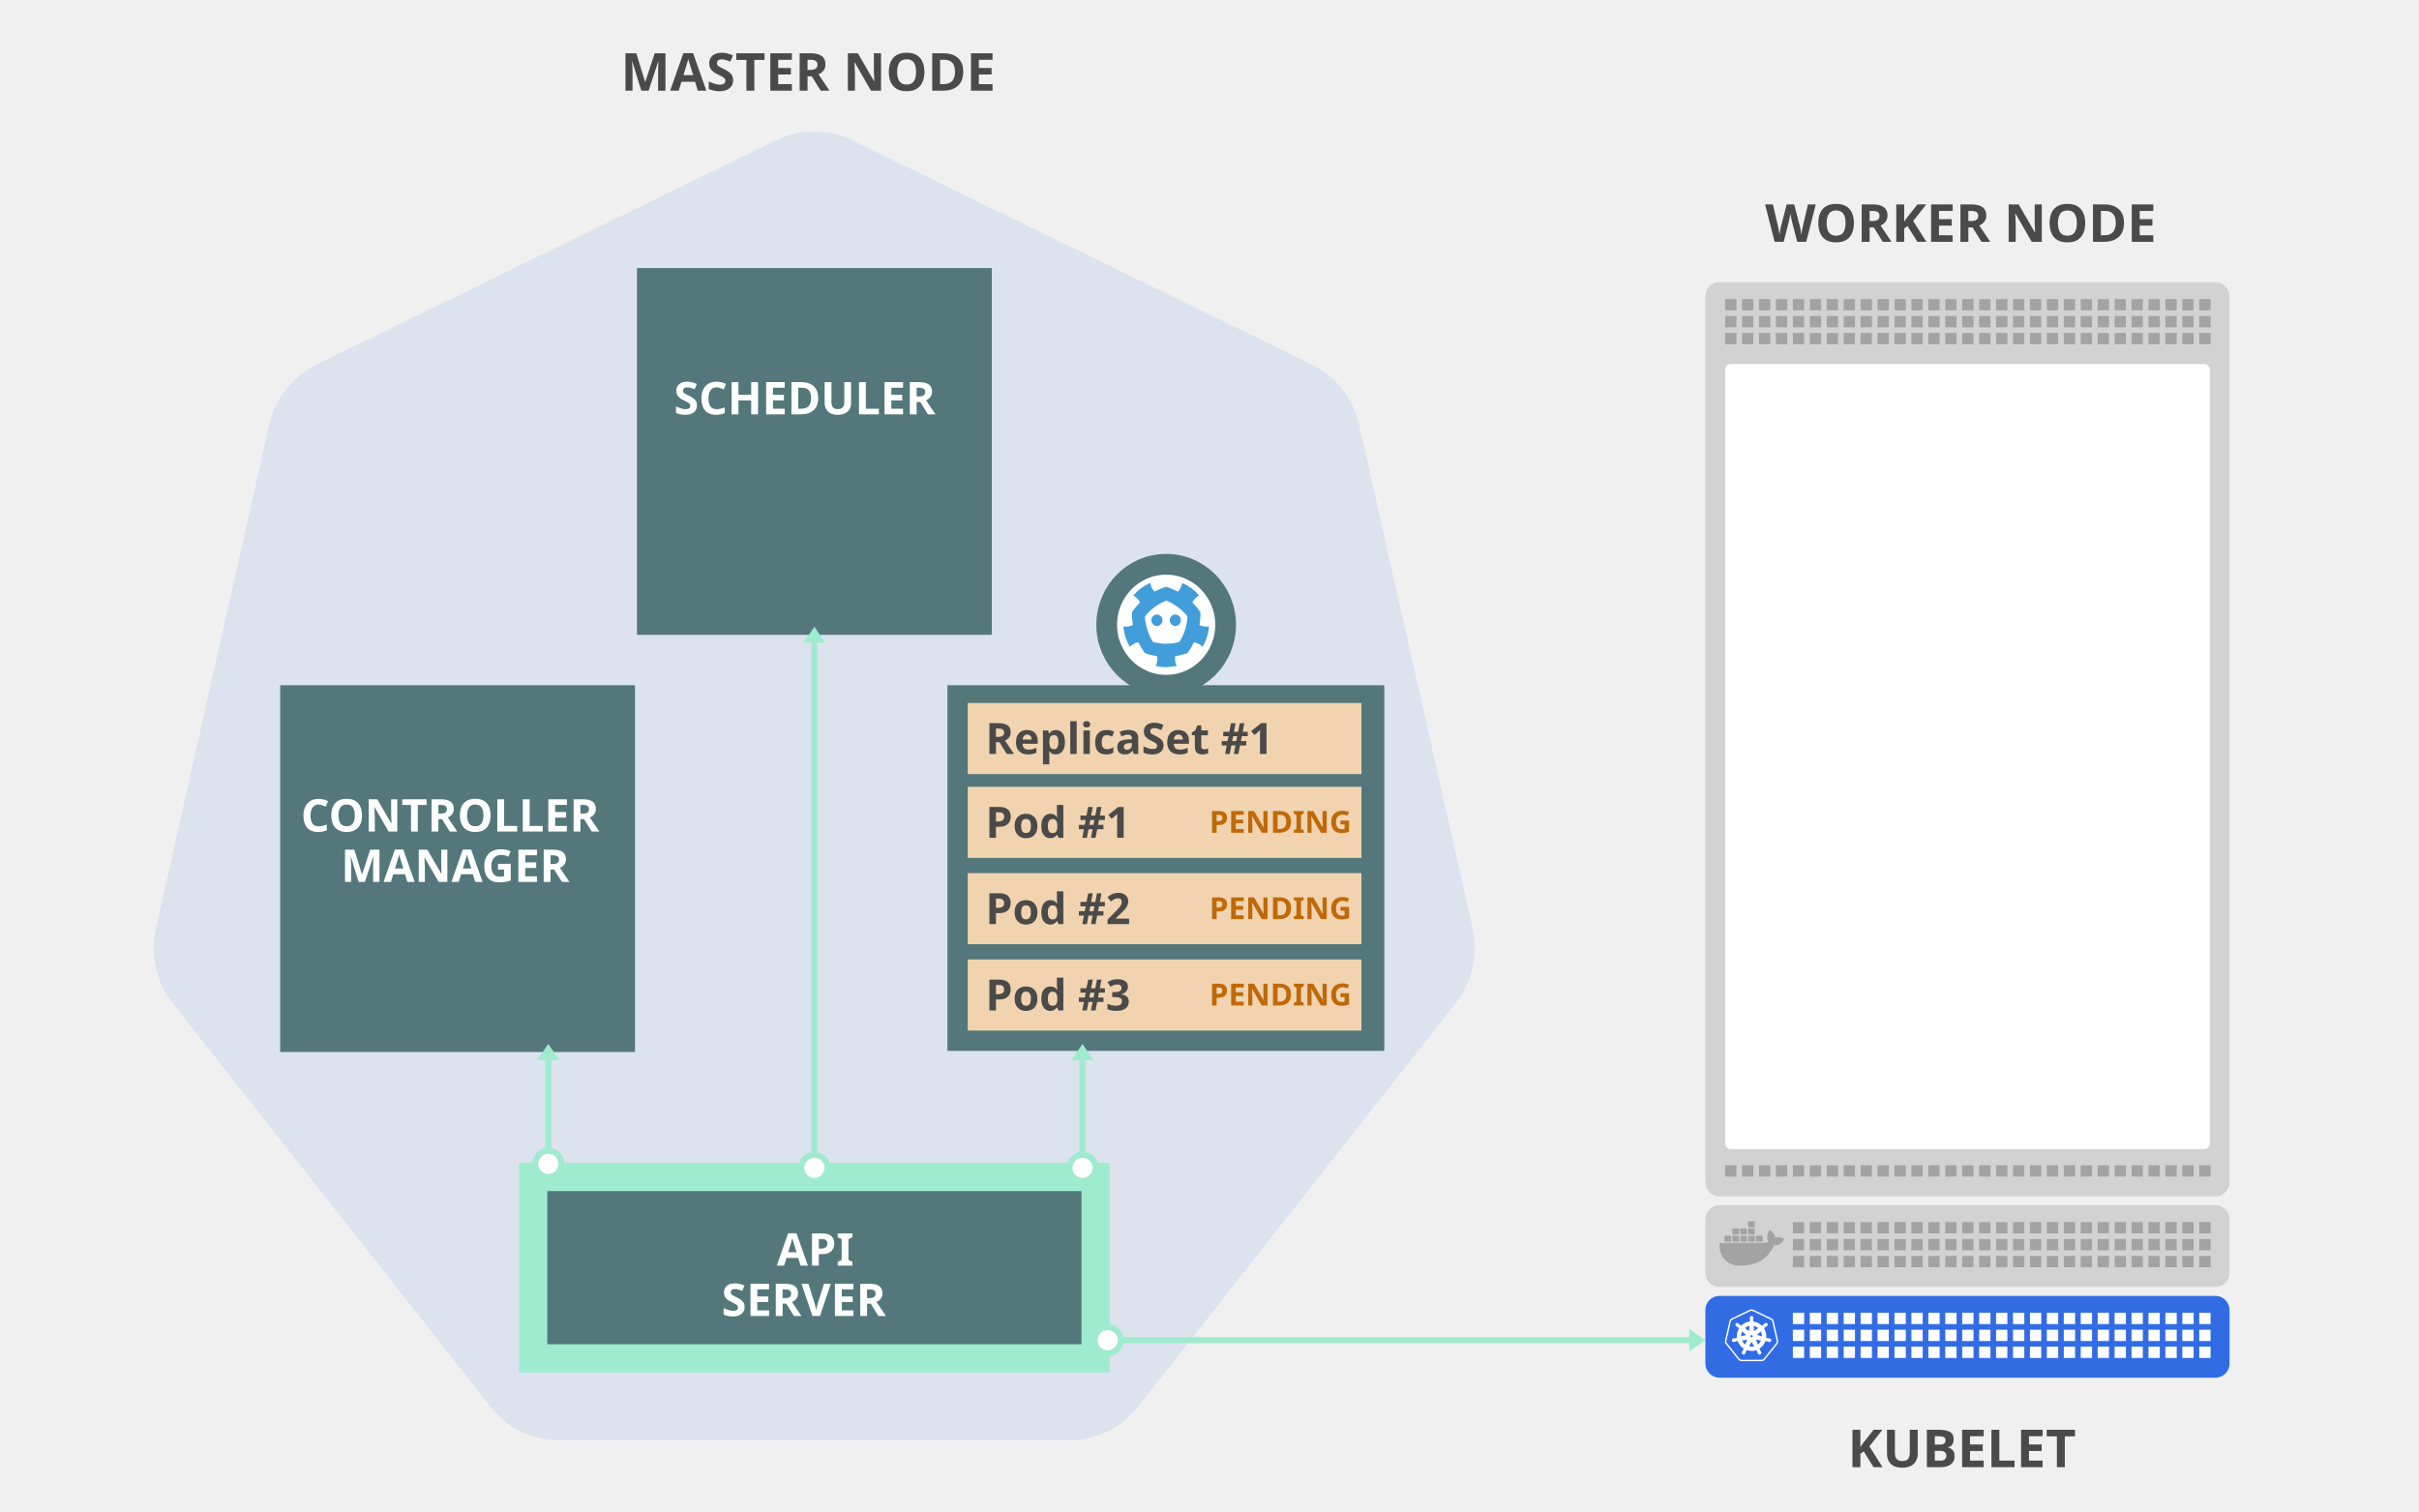
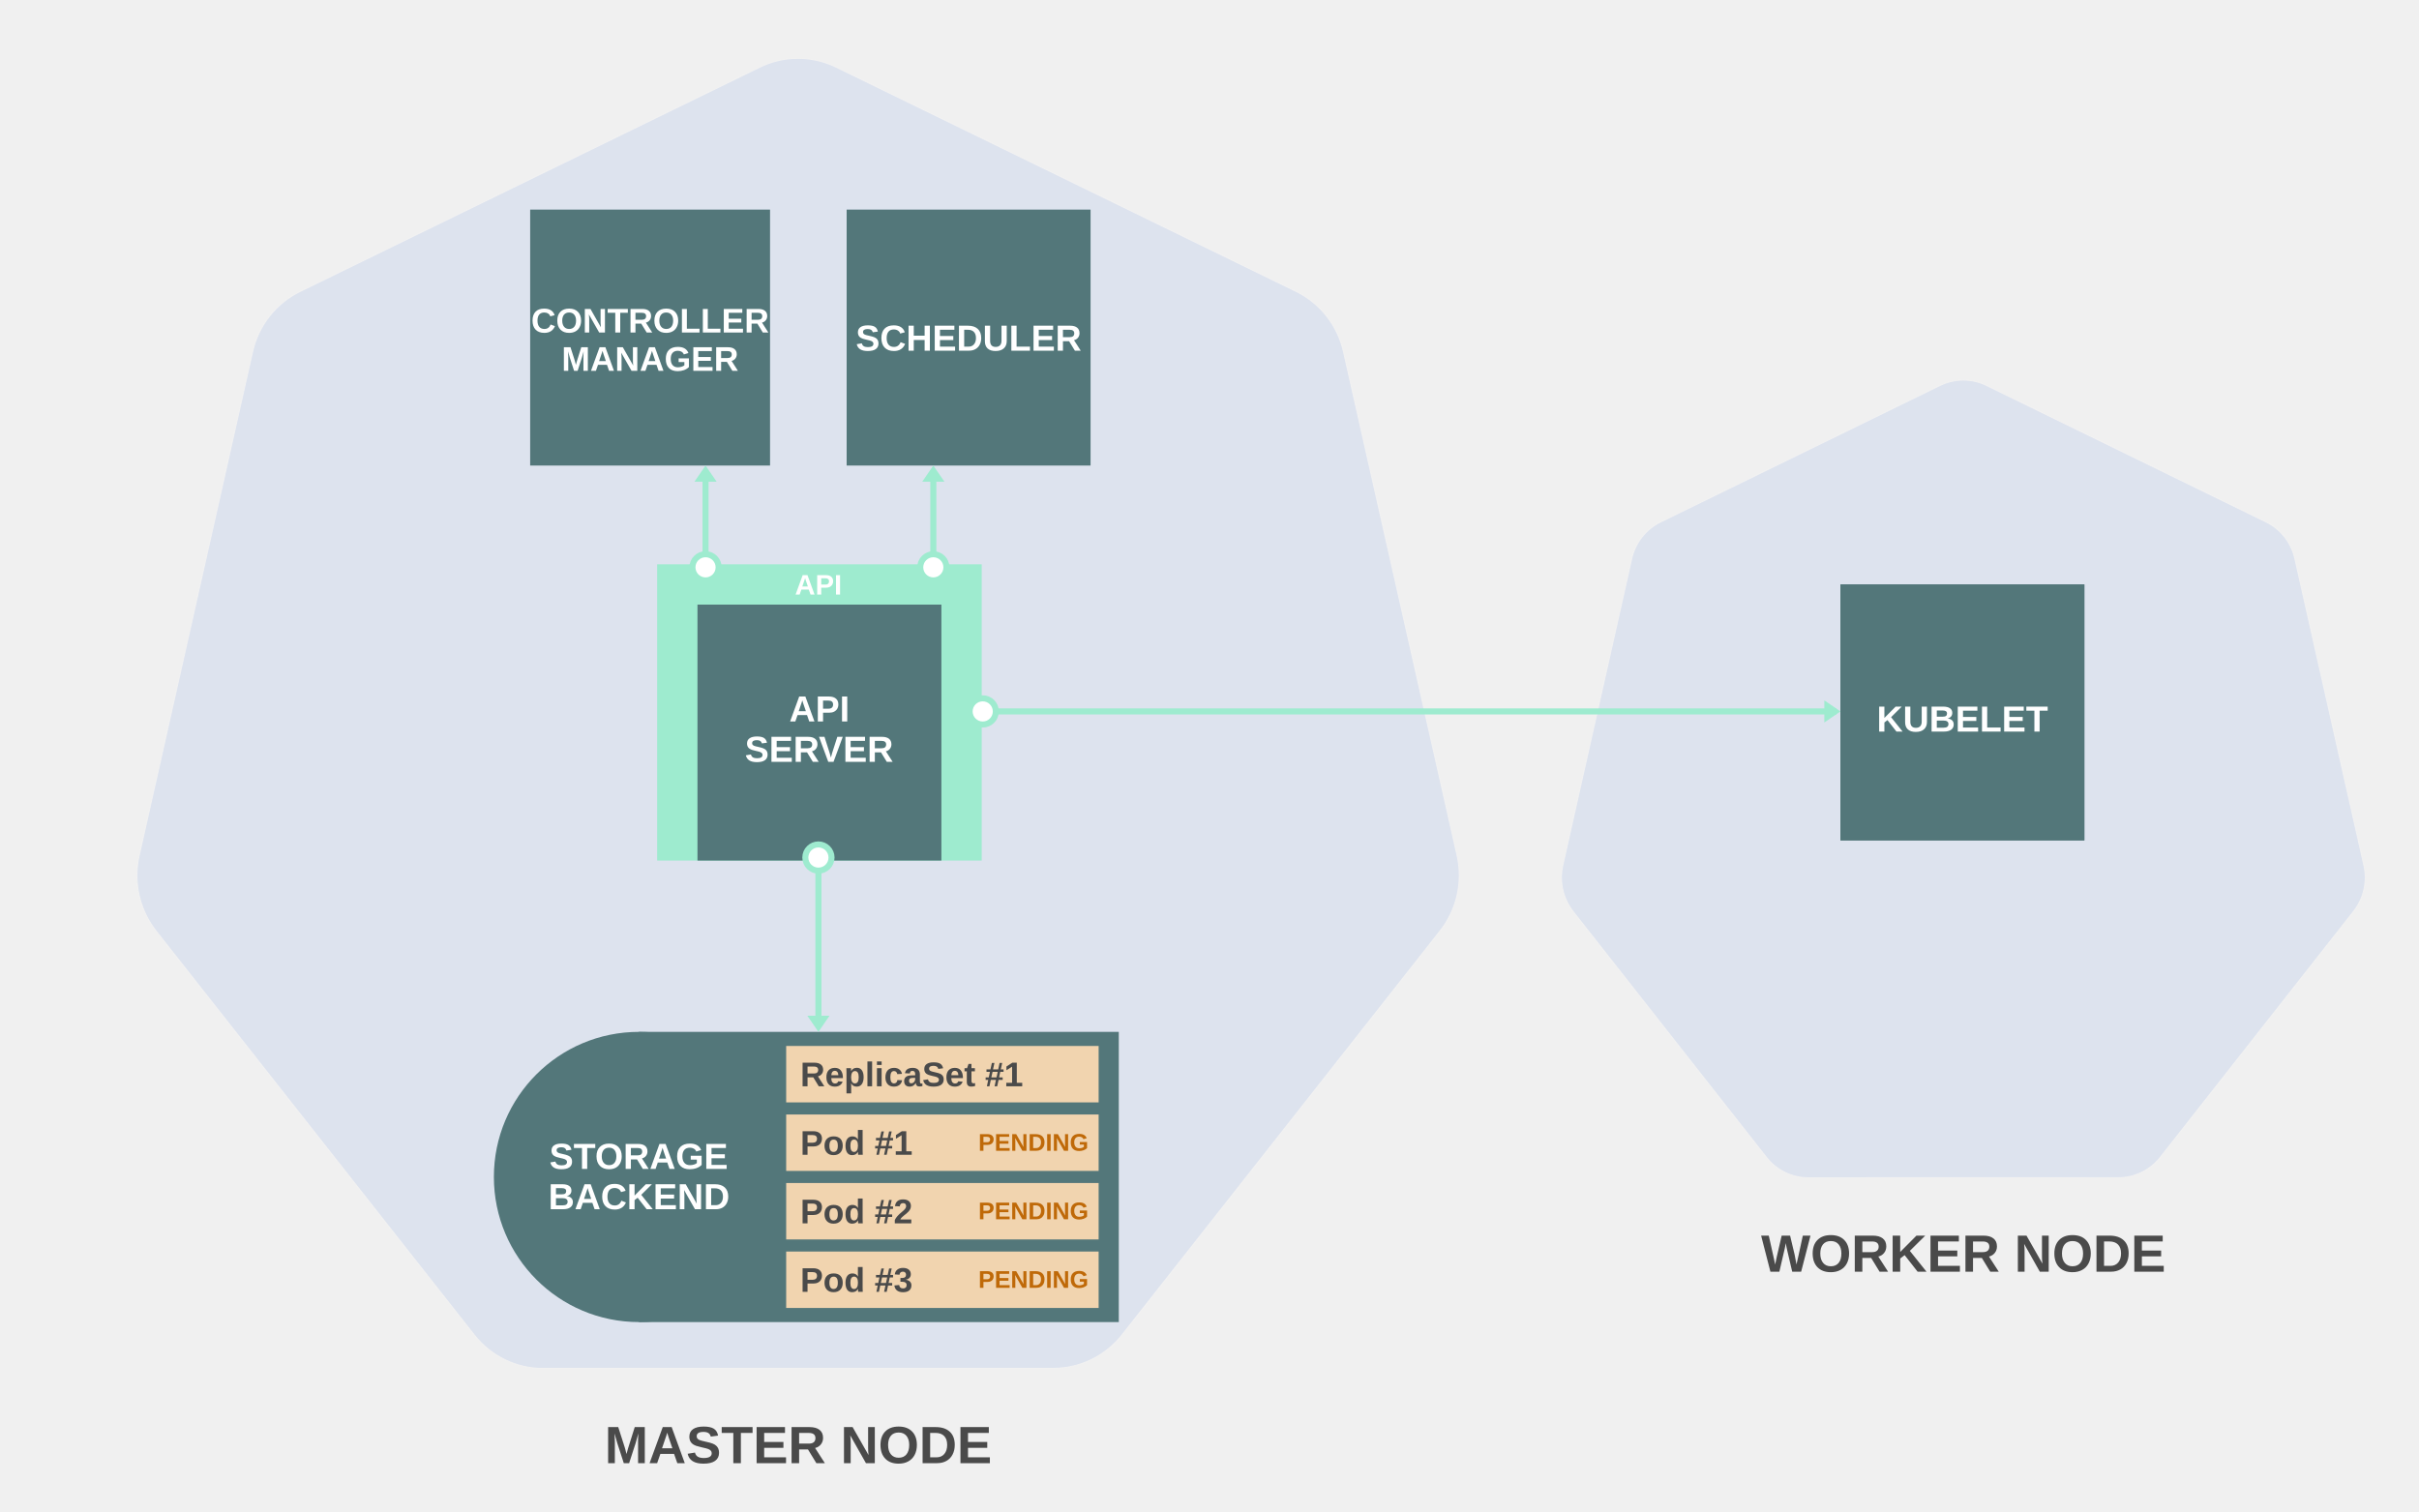
- <svg xmlns="http://www.w3.org/2000/svg" viewBox="0 0 1200 750">
-   <g fill="none" fill-rule="evenodd">
-     <path d="M401.654 65.01a43.165 43.165 0 0 0-16.713 4.32L156.887 180.618c-11.957 5.832-20.641 16.861-23.596 29.967L77.03 460.565c-2.625 11.637-.49 23.854 5.92 33.87a44.171 44.171 0 0 0 2.48 3.514l157.85 200.444c8.277 10.507 20.826 16.624 34.096 16.622l253.137-.06c13.265.01 25.814-6.096 34.096-16.592L722.4 497.89c8.281-10.512 11.384-24.273 8.429-37.384l-56.35-249.981c-2.954-13.105-11.639-24.135-23.596-29.967L422.8 69.33a43.134 43.134 0 0 0-21.146-4.32z" opacity=".1" fill="#326CE5" fill-rule="nonzero" stroke="#FFF" stroke-width=".5" />
-     <path fill="#53777A" d="M139 340h176v182H139z" />
-     <text font-family="sans-serif" font-size="22.4" font-weight="bold" fill="#FFF" transform="translate(139 340)">
-       <tspan x="10.229" y="72.606">CONTROLLER </tspan>
-       <tspan x="30.135" y="97.606">MANAGER</tspan>
+ <svg xmlns="http://www.w3.org/2000/svg" width="1200px" height="750px" viewBox="0 0 1200 750" version="1.1">
+   <g id="schedule-pods-3" stroke="none" stroke-width="1" fill="none" fill-rule="evenodd">
+     <g id="Kubernetes-background" opacity="0.1" transform="translate(67, 28)" fill="#326CE5" fill-rule="nonzero" stroke="#FFFFFF" stroke-width="0.5">
+       <path d="M326.654,1.011 C320.855,1.309 315.173,2.777 309.941,5.33 L81.887,116.618 C69.93,122.45 61.246,133.479 58.291,146.585 L2.029,396.566 C-0.596,408.202 1.54,420.419 7.95,430.434 C8.719,431.646 9.546,432.819 10.429,433.949 L168.279,634.393 C176.556,644.9 189.105,651.017 202.375,651.015 L455.512,650.955 C468.777,650.965 481.326,644.859 489.608,634.363 L647.4,433.89 C655.681,423.378 658.784,409.617 655.829,396.506 L599.479,146.525 C596.525,133.42 587.84,122.39 575.883,116.558 L347.8,5.33 C341.22,2.119 333.948,0.634 326.654,1.011 Z" id="path3055" />
+     </g>
+     <rect id="Rectangle" fill="#9EEBCF" x="326" y="280" width="161" height="147" />
+     <g id="Group-3" transform="translate(346, 300)">
+       <polygon id="Rectangle" fill="#53777A" points="0 0 121 0 121 127 0 127" />
+       <text id="API-SERVER" font-family="Arial-BoldMT, Arial" font-size="18" font-weight="bold" fill="#FFFFFF">
+         <tspan x="45.497" y="58">API</tspan>
+         <tspan x="23.489" y="78">SERVER</tspan>
+       </text>
+     </g>
+     <g id="Kubernetes-background" opacity="0.1" transform="translate(774, 188)" fill="#326CE5" fill-rule="nonzero" stroke="#FFFFFF" stroke-width="0.5">
+       <path d="M198.574,0.615 C195.049,0.797 191.594,1.691 188.414,3.245 L49.78,71.008 C42.511,74.559 37.231,81.275 35.436,89.255 L1.233,241.467 C-0.362,248.552 0.936,255.991 4.833,262.09 C5.3,262.828 5.803,263.542 6.34,264.23 L102.297,386.279 C107.329,392.677 114.957,396.402 123.024,396.4 L276.907,396.364 C284.971,396.37 292.599,392.652 297.634,386.261 L393.556,264.194 C398.59,257.793 400.476,249.414 398.68,241.431 L364.425,89.218 C362.629,81.239 357.35,74.523 350.081,70.972 L211.428,3.245 C207.428,1.29 203.008,0.386 198.574,0.615 Z" id="path3055" />
+     </g>
+     <rect id="Rectangle-4" fill="#53777A" x="317" y="512" width="238" height="144" />
+     <g id="Group-6" transform="translate(390, 519)">
+       <rect id="Rectangle-3" fill="#F1D4AF" x="0" y="-2.27373675e-13" width="155" height="28" />
+       <text id="ReplicaSet-#1" font-family="Arial-BoldMT, Arial" font-size="17" font-weight="bold" fill="#4A4A4A">
+         <tspan x="7" y="20">ReplicaSet #1</tspan>
+       </text>
+     </g>
+     <rect id="Rectangle-3" fill="#F1D4AF" x="390" y="553" width="155" height="28" />
+     <text id="Pod-#1" font-family="Arial-BoldMT, Arial" font-size="17" font-weight="bold" fill="#4A4A4A">
+       <tspan x="397" y="573">Pod #1</tspan>
    </text>
-     <path fill="#53777A" d="M316 133h176v182H316z" />
-     <text font-family="sans-serif" font-size="22.4" font-weight="bold" fill="#FFF" transform="translate(316 133)">
-       <tspan x="18.306" y="72.606">SCHEDULER</tspan>
+     <rect id="Rectangle-3" fill="#F1D4AF" x="390" y="587" width="155" height="28" />
+     <text id="Pod-#2" font-family="Arial-BoldMT, Arial" font-size="17" font-weight="bold" fill="#4A4A4A">
+       <tspan x="397" y="607">Pod #2</tspan>
    </text>
-     <path d="M264.5 584h279v90h-279v-90z" stroke="#9EEBCF" stroke-width="14" fill="#53777A" />
-     <text font-family="sans-serif" font-size="22.4" font-weight="bold" fill="#FFF" transform="translate(271 591)">
-       <tspan x="114.33" y="37">API</tspan>
-       <tspan x="86.942" y="62">SERVER</tspan>
+     <rect id="Rectangle-3" fill="#F1D4AF" x="390" y="621" width="155" height="28" />
+     <text id="Pod-#3" font-family="Arial-BoldMT, Arial" font-size="17" font-weight="bold" fill="#4A4A4A">
+       <tspan x="397" y="641">Pod #3</tspan>
    </text>
-     <path fill="#53777A" d="M470 340h216.72v181.44H470z" />
-     <path fill="#F1D4AF" d="M480.08 390.4h195.3v35.28h-195.3z" />
-     <text font-family="sans-serif" font-size="21.42" font-weight="bold" fill="#4A4A4A" transform="translate(470 340)">
-       <tspan x="18.9" y="75.7">Pod #1</tspan>
+     <g id="right-arrow" transform="translate(699, 353) scale(1, -1) translate(-699, -353) translate(487, 340)" fill-rule="nonzero">
+       <polygon id="Line" fill="#9EEBCF" points="0 11.5 415.295 11.5 424 11.5 424 14.5 0 14.5" />
+       <circle id="Base" stroke="#9EEBCF" stroke-width="3" fill="#FFFFFF" cx="0.5" cy="13" r="6.5" />
+       <polygon id="Tip" fill="#9EEBCF" points="426 13 418 18.5 418 7.5" />
+     </g>
+     <g id="Group-3" transform="translate(420, 104)" fill="#53777A">
+       <polygon id="Rectangle" points="0 2.27373675e-13 121 2.27373675e-13 121 127 0 127" />
+     </g>
+     <polygon id="Rectangle" fill="#53777A" points="913 290 1034 290 1034 417 913 417" />
+     <polygon id="Rectangle" fill="#53777A" points="913 290 1034 290 1034 417 913 417" />
+     <text id="KUBELET" font-family="Arial-BoldMT, Arial" font-size="18" font-weight="bold" fill="#FFFFFF">
+       <tspan x="931" y="363">KUBELET</tspan>
    </text>
-     <path fill="#F1D4AF" d="M480.08 433.24h195.3v35.28h-195.3z" />
-     <text font-family="sans-serif" font-size="21.42" font-weight="bold" fill="#4A4A4A" transform="translate(470 340)">
-       <tspan x="18.9" y="118.54">Pod #2</tspan>
+     <text id="MASTER-NODE" fill="#4A4A4A" font-family="Arial-BoldMT, Arial" font-size="26" font-weight="bold">
+       <tspan x="299.941" y="726">MASTER NODE</tspan>
    </text>
-     <path fill="#F1D4AF" d="M480.08 476.08h195.3v35.28h-195.3z" />
-     <text font-family="sans-serif" font-size="21.42" font-weight="bold" fill="#4A4A4A" transform="translate(470 340)">
-       <tspan x="18.9" y="161.38">Pod #3</tspan>
+     <text id="WORKER-NODE" fill="#4A4A4A" font-family="Arial-BoldMT, Arial" font-size="26" font-weight="bold">
+       <tspan x="873.612" y="631">WORKER NODE</tspan>
    </text>
-     <text font-family="sans-serif" font-size="15.12" font-weight="bold" fill="#BF6908" transform="translate(470 340)">
-       <tspan x="129.891" y="73.22">PENDING</tspan>
+     <polygon id="Rectangle" fill="#53777A" points="263 104 382 104 382 231 263 231" />
+     <text id="CONTROLLER-MANAGER" font-family="Arial-BoldMT, Arial" font-size="17" font-weight="bold" fill="#FFFFFF">
+       <tspan x="263.477" y="165">CONTROLLER </tspan>
+       <tspan x="278.585" y="184">MANAGER</tspan>
    </text>
-     <text font-family="sans-serif" font-size="15.12" font-weight="bold" fill="#BF6908" transform="translate(470 340)">
-       <tspan x="129.891" y="116.06">PENDING</tspan>
+     <g id="down-arrow" transform="translate(402, 427)" fill-rule="nonzero">
+       <polygon id="Line" fill="#9EEBCF" points="5.5 -1 5.5 81 2.5 81 2.5 -1" />
+       <circle id="Base" stroke="#9EEBCF" stroke-width="3" fill="#FFFFFF" cx="4" cy="-1.5" r="6.5" />
+       <polygon id="Tip" fill="#9EEBCF" points="4 85 -1.5 77 9.5 77" />
+     </g>
+     <g id="down-arrow" transform="translate(350, 257.5) scale(1, -1) translate(-350, -257.5) translate(346, 235)" fill-rule="nonzero">
+       <polygon id="Line" fill="#9EEBCF" points="5.5 -1 5.5 45 2.5 45 2.5 -1" />
+       <circle id="Base" stroke="#9EEBCF" stroke-width="3" fill="#FFFFFF" cx="4" cy="-1.5" r="6.5" />
+       <polygon id="Tip" fill="#9EEBCF" points="4 49 -1.5 41 9.5 41" />
+     </g>
+     <g id="down-arrow" transform="translate(463, 257.5) scale(1, -1) translate(-463, -257.5) translate(459, 235)" fill-rule="nonzero">
+       <polygon id="Line" fill="#9EEBCF" points="5.5 -1 5.5 45 2.5 45 2.5 -1" />
+       <circle id="Base" stroke="#9EEBCF" stroke-width="3" fill="#FFFFFF" cx="4" cy="-1.5" r="6.5" />
+       <polygon id="Tip" fill="#9EEBCF" points="4 49 -1.5 41 9.5 41" />
+     </g>
+     <text id="pending" font-family="Arial-BoldMT, Arial" font-size="12" font-weight="bold" fill="#BF6908">
+       <tspan x="485.326" y="571">PENDING</tspan>
    </text>
-     <text font-family="sans-serif" font-size="15.12" font-weight="bold" fill="#BF6908" transform="translate(470 340)">
-       <tspan x="129.891" y="158.9">PENDING</tspan>
+     <text id="pending" font-family="Arial-BoldMT, Arial" font-size="12" font-weight="bold" fill="#BF6908">
+       <tspan x="485.326" y="605">PENDING</tspan>
    </text>
-     <path fill="#F1D4AF" d="M480.08 348.82h195.3v35.28h-195.3z" />
-     <text font-family="sans-serif" font-size="21.42" font-weight="bold" fill="#4A4A4A" transform="translate(480.08 348.82)">
-       <tspan x="8.82" y="25.3">ReplicaSet #1</tspan>
+     <text id="pending" font-family="Arial-BoldMT, Arial" font-size="12" font-weight="bold" fill="#BF6908">
+       <tspan x="485.326" y="639">PENDING</tspan>
    </text>
-     <g transform="translate(549 280)">
-       <ellipse stroke="#53777A" stroke-width="10.29" fill="#FFF" cx="29.5" cy="30" rx="29.5" ry="30" />
-       <g fill="#419EDA" fill-rule="nonzero">
-         <path d="M27.692 27.767c0 1.56-1.24 2.822-2.77 2.822s-2.768-1.262-2.768-2.822c0-1.554 1.238-2.822 2.768-2.822 1.53 0 2.77 1.268 2.77 2.822zm3.578.001c0 1.56 1.241 2.822 2.77 2.822 1.53 0 2.769-1.262 2.769-2.823 0-1.554-1.24-2.822-2.768-2.822-1.53 0-2.77 1.268-2.77 2.822z" />
-         <path d="M50.154 30.916a7.85 7.85 0 0 1-4.127-.81 33.76 33.76 0 0 0 .472-6.337 32.762 32.762 0 0 0-4.023-4.86 8.092 8.092 0 0 1 2.836-3.096l.52-.327-.405-.466c-2.087-2.395-4.577-4.246-7.401-5.502l-.563-.25-.143.607a8.167 8.167 0 0 1-2.007 3.712 31.817 31.817 0 0 0-5.798-2.435 31.845 31.845 0 0 0-5.79 2.43 8.165 8.165 0 0 1-2-3.704l-.144-.607-.56.249c-2.789 1.238-5.348 3.14-7.4 5.499l-.407.466.52.328a8.076 8.076 0 0 1 2.828 3.08 32.902 32.902 0 0 0-4.016 4.84 33.88 33.88 0 0 0 .46 6.38 7.835 7.835 0 0 1-4.106.803l-.61-.047.057.62a21.75 21.75 0 0 0 2.846 8.879l.31.537.466-.403a7.904 7.904 0 0 1 3.771-1.8 33.056 33.056 0 0 0 3.228 5.357c1.962.7 4.006 1.222 6.117 1.532a8.246 8.246 0 0 1-.51 4.255l-.232.577.597.134c1.53.342 3.073.517 4.584.517l4.581-.517.598-.134-.232-.578a8.269 8.269 0 0 1-.509-4.257 32.11 32.11 0 0 0 6.094-1.529 33.098 33.098 0 0 0 3.232-5.363 7.939 7.939 0 0 1 3.79 1.802l.465.403.31-.536a21.669 21.669 0 0 0 2.843-8.877l.057-.62-.6.048zm-14.082 7.589c-2.168.6-4.37.904-6.557.904-2.195 0-4.393-.303-6.563-.904a26.128 26.128 0 0 1-2.808-6.03 26.04 26.04 0 0 1-1.184-6.615 25.208 25.208 0 0 1 4.755-4.613 25.172 25.172 0 0 1 5.8-3.214 25.274 25.274 0 0 1 5.788 3.207 25.356 25.356 0 0 1 4.775 4.643 26.095 26.095 0 0 1-4.006 12.622z" />
-       </g>
+     <text id="SCHEDULER" font-family="Arial-BoldMT, Arial" font-size="18" font-weight="bold" fill="#FFFFFF">
+       <tspan x="424.496" y="174">SCHEDULER</tspan>
+     </text>
+     <g id="Group" transform="translate(245, 512)">
+       <circle id="Oval" fill="#53777A" cx="72" cy="72" r="72" />
+       <text id="STORAGE-BACKEND" font-family="Arial-BoldMT, Arial" font-size="18" font-weight="bold" fill="#FFFFFF">
+         <tspan x="27.497" y="68">STORAGE</tspan>
+         <tspan x="27" y="88">BACKEND</tspan>
+       </text>
    </g>
-     <g transform="matrix(1 0 0 -1 549 678)" fill-rule="nonzero">
-       <path fill="#9EEBCF" d="M0 11.5h295v3H0z" />
-       <circle stroke="#9EEBCF" stroke-width="3" fill="#FFF" cx=".5" cy="13" r="6.5" />
-       <path fill="#9EEBCF" d="M297 13l-8 5.5v-11z" />
-     </g>
-     <g transform="translate(846 140)">
-       <path d="M260 7v439.6a7 7 0 0 1-7 7H7a7 7 0 0 1-7-7V7a7 7 0 0 1 7-7h246a7 7 0 0 1 7 7z" fill="#D2D2D2" />
-       <path fill="#A3A3A3" d="M9.8 8.4h5.6V14H9.8zm0 8.4h5.6v5.6H9.8zm0 8.4h5.6v5.6H9.8zm8.4-16.8h5.6V14h-5.6zm0 8.4h5.6v5.6h-5.6zm0 8.4h5.6v5.6h-5.6zm8.4-16.8h5.6V14h-5.6zm0 8.4h5.6v5.6h-5.6zm0 8.4h5.6v5.6h-5.6zM35 8.4h5.6V14H35zm0 8.4h5.6v5.6H35zm0 8.4h5.6v5.6H35zm8.4-16.8H49V14h-5.6zm0 8.4H49v5.6h-5.6zm0 8.4H49v5.6h-5.6zm8.4-16.8h5.6V14h-5.6zm0 8.4h5.6v5.6h-5.6zm0 8.4h5.6v5.6h-5.6zm8.4-16.8h5.6V14h-5.6zm0 8.4h5.6v5.6h-5.6zm0 8.4h5.6v5.6h-5.6zm8.4-16.8h5.6V14h-5.6zm0 8.4h5.6v5.6h-5.6zm0 8.4h5.6v5.6h-5.6zM77 8.4h5.6V14H77zm0 8.4h5.6v5.6H77zm0 8.4h5.6v5.6H77zm8.4-16.8H91V14h-5.6zm0 8.4H91v5.6h-5.6zm0 8.4H91v5.6h-5.6zm8.4-16.8h5.6V14h-5.6zm0 8.4h5.6v5.6h-5.6zm0 8.4h5.6v5.6h-5.6zm8.4-16.8h5.6V14h-5.6zm0 8.4h5.6v5.6h-5.6zm0 8.4h5.6v5.6h-5.6zm8.4-16.8h5.6V14h-5.6zm0 8.4h5.6v5.6h-5.6zm0 8.4h5.6v5.6h-5.6zM119 8.4h5.6V14H119zm0 8.4h5.6v5.6H119zm0 8.4h5.6v5.6H119zm8.4-16.8h5.6V14h-5.6zm0 8.4h5.6v5.6h-5.6zm0 8.4h5.6v5.6h-5.6zm8.4-16.8h5.6V14h-5.6zm0 8.4h5.6v5.6h-5.6zm0 8.4h5.6v5.6h-5.6zm8.4-16.8h5.6V14h-5.6zm0 8.4h5.6v5.6h-5.6zm0 8.4h5.6v5.6h-5.6zm8.4-16.8h5.6V14h-5.6zm0 8.4h5.6v5.6h-5.6zm0 8.4h5.6v5.6h-5.6zM161 8.4h5.6V14H161zm0 8.4h5.6v5.6H161zm0 8.4h5.6v5.6H161zm8.4-16.8h5.6V14h-5.6zm0 8.4h5.6v5.6h-5.6zm0 8.4h5.6v5.6h-5.6zm8.4-16.8h5.6V14h-5.6zm0 8.4h5.6v5.6h-5.6zm0 8.4h5.6v5.6h-5.6zm8.4-16.8h5.6V14h-5.6zm0 8.4h5.6v5.6h-5.6zm0 8.4h5.6v5.6h-5.6zm8.4-16.8h5.6V14h-5.6zm0 8.4h5.6v5.6h-5.6zm0 8.4h5.6v5.6h-5.6zM203 8.4h5.6V14H203zm0 8.4h5.6v5.6H203zm0 8.4h5.6v5.6H203zm8.4-16.8h5.6V14h-5.6zm0 8.4h5.6v5.6h-5.6zm0 8.4h5.6v5.6h-5.6zm8.4-16.8h5.6V14h-5.6zm0 8.4h5.6v5.6h-5.6zm0 8.4h5.6v5.6h-5.6zm8.4-16.8h5.6V14h-5.6zm0 8.4h5.6v5.6h-5.6zm0 8.4h5.6v5.6h-5.6zm8.4-16.8h5.6V14h-5.6zm0 8.4h5.6v5.6h-5.6zm0 8.4h5.6v5.6h-5.6zM245 8.4h5.6V14H245zm0 8.4h5.6v5.6H245zm0 8.4h5.6v5.6H245zM9.8 438.2h5.6v5.6H9.8zm8.4 0h5.6v5.6h-5.6zm8.4 0h5.6v5.6h-5.6zm8.4 0h5.6v5.6H35zm8.4 0H49v5.6h-5.6zm8.4 0h5.6v5.6h-5.6zm8.4 0h5.6v5.6h-5.6zm8.4 0h5.6v5.6h-5.6zm8.4 0h5.6v5.6H77zm8.4 0H91v5.6h-5.6zm8.4 0h5.6v5.6h-5.6zm8.4 0h5.6v5.6h-5.6zm8.4 0h5.6v5.6h-5.6zm8.4 0h5.6v5.6H119zm8.4 0h5.6v5.6h-5.6zm8.4 0h5.6v5.6h-5.6zm8.4 0h5.6v5.6h-5.6zm8.4 0h5.6v5.6h-5.6zm8.4 0h5.6v5.6H161zm8.4 0h5.6v5.6h-5.6zm8.4 0h5.6v5.6h-5.6zm8.4 0h5.6v5.6h-5.6zm8.4 0h5.6v5.6h-5.6zm8.4 0h5.6v5.6H203zm8.4 0h5.6v5.6h-5.6zm8.4 0h5.6v5.6h-5.6zm8.4 0h5.6v5.6h-5.6zm8.4 0h5.6v5.6h-5.6zm8.4 0h5.6v5.6H245z" />
-       <rect fill="#FFF" x="9.785" y="40.636" width="240.43" height="389.543" rx="2.8" />
-     </g>
-     <path d="M1106 605v26.6a7 7 0 0 1-7 7H853a7 7 0 0 1-7-7V605a7 7 0 0 1 7-7h246a7 7 0 0 1 7 7z" fill="#D2D2D2" />
-     <path fill="#A3A3A3" d="M889.4 606.4h5.6v5.6h-5.6zm0 8.4h5.6v5.6h-5.6zm0 8.4h5.6v5.6h-5.6zm8.4-16.8h5.6v5.6h-5.6zm0 8.4h5.6v5.6h-5.6zm0 8.4h5.6v5.6h-5.6zm8.4-16.8h5.6v5.6h-5.6zm0 8.4h5.6v5.6h-5.6zm0 8.4h5.6v5.6h-5.6zm8.4-16.8h5.6v5.6h-5.6zm0 8.4h5.6v5.6h-5.6zm0 8.4h5.6v5.6h-5.6zm8.4-16.8h5.6v5.6H923zm0 8.4h5.6v5.6H923zm0 8.4h5.6v5.6H923zm8.4-16.8h5.6v5.6h-5.6zm0 8.4h5.6v5.6h-5.6zm0 8.4h5.6v5.6h-5.6zm8.4-16.8h5.6v5.6h-5.6zm0 8.4h5.6v5.6h-5.6zm0 8.4h5.6v5.6h-5.6zm8.4-16.8h5.6v5.6h-5.6zm0 8.4h5.6v5.6h-5.6zm0 8.4h5.6v5.6h-5.6zm8.4-16.8h5.6v5.6h-5.6zm0 8.4h5.6v5.6h-5.6zm0 8.4h5.6v5.6h-5.6zm8.4-16.8h5.6v5.6H965zm0 8.4h5.6v5.6H965zm0 8.4h5.6v5.6H965zm8.4-16.8h5.6v5.6h-5.6zm0 8.4h5.6v5.6h-5.6zm0 8.4h5.6v5.6h-5.6zm8.4-16.8h5.6v5.6h-5.6zm0 8.4h5.6v5.6h-5.6zm0 8.4h5.6v5.6h-5.6zm8.4-16.8h5.6v5.6h-5.6zm0 8.4h5.6v5.6h-5.6zm0 8.4h5.6v5.6h-5.6zm8.4-16.8h5.6v5.6h-5.6zm0 8.4h5.6v5.6h-5.6zm0 8.4h5.6v5.6h-5.6zm8.4-16.8h5.6v5.6h-5.6zm0 8.4h5.6v5.6h-5.6zm0 8.4h5.6v5.6h-5.6zm8.4-16.8h5.6v5.6h-5.6zm0 8.4h5.6v5.6h-5.6zm0 8.4h5.6v5.6h-5.6zm8.4-16.8h5.6v5.6h-5.6zm0 8.4h5.6v5.6h-5.6zm0 8.4h5.6v5.6h-5.6zm8.4-16.8h5.6v5.6h-5.6zm0 8.4h5.6v5.6h-5.6zm0 8.4h5.6v5.6h-5.6zm8.4-16.8h5.6v5.6h-5.6zm0 8.4h5.6v5.6h-5.6zm0 8.4h5.6v5.6h-5.6zm8.4-16.8h5.6v5.6h-5.6zm0 8.4h5.6v5.6h-5.6zm0 8.4h5.6v5.6h-5.6zm8.4-16.8h5.6v5.6h-5.6zm0 8.4h5.6v5.6h-5.6zm0 8.4h5.6v5.6h-5.6zm8.4-16.8h5.6v5.6h-5.6zm0 8.4h5.6v5.6h-5.6zm0 8.4h5.6v5.6h-5.6zm8.4-16.8h5.6v5.6h-5.6zm0 8.4h5.6v5.6h-5.6zm0 8.4h5.6v5.6h-5.6zm8.4-16.8h5.6v5.6h-5.6zm0 8.4h5.6v5.6h-5.6zm0 8.4h5.6v5.6h-5.6zm8.4-16.8h5.6v5.6h-5.6zm0 8.4h5.6v5.6h-5.6zm0 8.4h5.6v5.6h-5.6z" />
-     <path d="M1106 650v26.6a7 7 0 0 1-7 7H853a7 7 0 0 1-7-7V650a7 7 0 0 1 7-7h246a7 7 0 0 1 7 7z" fill="#326CE5" />
-     <path fill="#FFF" d="M889.4 651.4h5.6v5.6h-5.6zm0 8.4h5.6v5.6h-5.6zm0 8.4h5.6v5.6h-5.6zm8.4-16.8h5.6v5.6h-5.6zm0 8.4h5.6v5.6h-5.6zm0 8.4h5.6v5.6h-5.6zm8.4-16.8h5.6v5.6h-5.6zm0 8.4h5.6v5.6h-5.6zm0 8.4h5.6v5.6h-5.6zm8.4-16.8h5.6v5.6h-5.6zm0 8.4h5.6v5.6h-5.6zm0 8.4h5.6v5.6h-5.6zm8.4-16.8h5.6v5.6H923zm0 8.4h5.6v5.6H923zm0 8.4h5.6v5.6H923zm8.4-16.8h5.6v5.6h-5.6zm0 8.4h5.6v5.6h-5.6zm0 8.4h5.6v5.6h-5.6zm8.4-16.8h5.6v5.6h-5.6zm0 8.4h5.6v5.6h-5.6zm0 8.4h5.6v5.6h-5.6zm8.4-16.8h5.6v5.6h-5.6zm0 8.4h5.6v5.6h-5.6zm0 8.4h5.6v5.6h-5.6zm8.4-16.8h5.6v5.6h-5.6zm0 8.4h5.6v5.6h-5.6zm0 8.4h5.6v5.6h-5.6zm8.4-16.8h5.6v5.6H965zm0 8.4h5.6v5.6H965zm0 8.4h5.6v5.6H965zm8.4-16.8h5.6v5.6h-5.6zm0 8.4h5.6v5.6h-5.6zm0 8.4h5.6v5.6h-5.6zm8.4-16.8h5.6v5.6h-5.6zm0 8.4h5.6v5.6h-5.6zm0 8.4h5.6v5.6h-5.6zm8.4-16.8h5.6v5.6h-5.6zm0 8.4h5.6v5.6h-5.6zm0 8.4h5.6v5.6h-5.6zm8.4-16.8h5.6v5.6h-5.6zm0 8.4h5.6v5.6h-5.6zm0 8.4h5.6v5.6h-5.6zm8.4-16.8h5.6v5.6h-5.6zm0 8.4h5.6v5.6h-5.6zm0 8.4h5.6v5.6h-5.6zm8.4-16.8h5.6v5.6h-5.6zm0 8.4h5.6v5.6h-5.6zm0 8.4h5.6v5.6h-5.6zm8.4-16.8h5.6v5.6h-5.6zm0 8.4h5.6v5.6h-5.6zm0 8.4h5.6v5.6h-5.6zm8.4-16.8h5.6v5.6h-5.6zm0 8.4h5.6v5.6h-5.6zm0 8.4h5.6v5.6h-5.6zm8.4-16.8h5.6v5.6h-5.6zm0 8.4h5.6v5.6h-5.6zm0 8.4h5.6v5.6h-5.6zm8.4-16.8h5.6v5.6h-5.6zm0 8.4h5.6v5.6h-5.6zm0 8.4h5.6v5.6h-5.6zm8.4-16.8h5.6v5.6h-5.6zm0 8.4h5.6v5.6h-5.6zm0 8.4h5.6v5.6h-5.6zm8.4-16.8h5.6v5.6h-5.6zm0 8.4h5.6v5.6h-5.6zm0 8.4h5.6v5.6h-5.6zm8.4-16.8h5.6v5.6h-5.6zm0 8.4h5.6v5.6h-5.6zm0 8.4h5.6v5.6h-5.6zm8.4-16.8h5.6v5.6h-5.6zm0 8.4h5.6v5.6h-5.6zm0 8.4h5.6v5.6h-5.6zm8.4-16.8h5.6v5.6h-5.6zm0 8.4h5.6v5.6h-5.6zm0 8.4h5.6v5.6h-5.6z" />
-     <path d="M871.099 616.108h3.304v-2.973H871.1v2.973zm-3.905 0h3.304v-2.973h-3.304v2.973zm-3.905 0h3.304v-2.973h-3.303v2.973zm-3.905 0h3.305v-2.973h-3.305v2.973zm-3.904 0h3.304v-2.973h-3.304v2.973zm3.904-3.568h3.305v-2.972h-3.305v2.972zm3.905 0h3.304v-2.972h-3.303v2.972zm3.905 0h3.304v-2.972h-3.304v2.972zm0-3.567h3.304V606h-3.304v2.973zm17.139 5.402c-.722-.478-2.38-.653-3.656-.415-.164-1.19-.834-2.221-2.052-3.153l-.7-.463-.468.694c-.598.893-.897 2.13-.8 3.317.045.418.183 1.164.617 1.82-.433.231-1.29.549-2.42.528h-21.73l-.043.247c-.204 1.193-.2 4.914 2.24 7.774 1.857 2.174 4.639 3.276 8.269 3.276 7.87 0 13.693-3.586 16.42-10.104 1.073.02 3.381.006 4.567-2.237.031-.051.102-.186.31-.61l.113-.234-.667-.44z" fill="#A3A3A3" />
-     <g fill-rule="nonzero" stroke="#FFF" stroke-width=".7">
-       <path d="M868.813 650.039a1.72 1.72 0 0 0-.655.166l-8.946 4.283c-.469.225-.81.65-.925 1.154l-2.207 9.621a1.692 1.692 0 0 0 .33 1.439l6.19 7.715c.325.404.817.64 1.337.64l9.93-.003a1.72 1.72 0 0 0 1.338-.638l6.19-7.716c.324-.405.446-.935.33-1.44l-2.21-9.62a1.702 1.702 0 0 0-.926-1.154l-8.946-4.28a1.72 1.72 0 0 0-.83-.167z" fill="#326CE5" />
-       <path d="M868.902 653.313c.296 0 .535.267.536.596 0 .047.002.11 0 .153-.006.19-.048.335-.073.51-.045.374-.083.685-.06.973.02.145.105.202.175.269l.012.24a7.012 7.012 0 0 1 4.445 2.151l.204-.145c.069.004.221.025.325-.036.24-.162.458-.386.722-.655.12-.128.21-.25.353-.374.033-.029.083-.067.12-.096.256-.205.613-.183.798.049.184.231.125.585-.132.79-.036.03-.083.07-.118.096-.152.113-.293.17-.445.26-.32.198-.585.363-.796.56-.1.107-.092.208-.1.304-.03.028-.135.12-.19.171a6.975 6.975 0 0 1 1.115 4.829l.216.063c.04.055.119.19.231.233.276.087.586.119.96.158.176.015.328.006.514.042.045.008.11.026.156.036.315.077.518.367.453.654-.066.286-.374.46-.691.392l-.008-.001-.01-.004c-.045-.01-.1-.02-.14-.03-.182-.049-.315-.122-.48-.185-.354-.128-.647-.234-.933-.275-.145-.012-.22.058-.3.11l-.229-.04a6.98 6.98 0 0 1-3.087 3.892c.026.062.07.193.09.217-.034.09-.085.177-.042.316.104.27.272.534.475.852.098.147.199.26.287.427.022.04.05.102.07.145.138.295.037.635-.228.762-.266.129-.597-.007-.74-.303-.02-.043-.049-.098-.066-.138-.076-.174-.102-.323-.156-.492-.121-.357-.221-.652-.367-.902-.082-.121-.182-.137-.273-.166l-.115-.207a6.905 6.905 0 0 1-4.941-.013l-.121.22c-.09.025-.178.05-.231.113-.195.233-.273.608-.415.964-.053.169-.078.318-.154.492-.017.04-.046.095-.067.137 0 0 0 0 0 0v.002c-.144.295-.474.43-.74.302-.264-.127-.365-.467-.227-.762.02-.042.047-.104.068-.144.089-.168.19-.282.287-.43.203-.317.381-.602.485-.872.026-.09-.013-.213-.048-.303l.098-.234a6.98 6.98 0 0 1-3.088-3.864l-.234.04c-.062-.035-.188-.118-.307-.109-.286.042-.58.148-.934.275-.165.064-.297.136-.48.185-.04.01-.095.021-.139.03-.004.002-.007.004-.01.004l-.008.001c-.318.07-.626-.105-.691-.392-.066-.286.137-.577.453-.653l.008-.002.004-.002c.045-.01.102-.025.143-.033.187-.035.338-.026.514-.041.374-.04.684-.071.96-.158.087-.036.17-.157.23-.233l.224-.065a6.955 6.955 0 0 1 1.093-4.84l-.172-.154c-.01-.067-.025-.222-.107-.31-.211-.198-.476-.362-.797-.56-.152-.09-.291-.148-.444-.26l-.11-.09-.009-.006c-.256-.205-.315-.56-.131-.791a.515.515 0 0 1 .427-.19c.128.005.26.052.373.142.036.029.086.067.119.095.143.124.23.246.352.375.264.269.482.492.722.653.126.074.222.044.318.031.03.023.134.097.193.138a6.884 6.884 0 0 1 4.467-2.152l.012-.227a.586.586 0 0 0 .174-.278c.024-.288-.014-.599-.06-.973-.024-.175-.065-.32-.072-.51-.002-.04 0-.093 0-.138v-.014c0-.329.24-.596.535-.596zm-.67 4.162a5.512 5.512 0 0 0-3.228 1.549l2.303 1.636.005-.002a.472.472 0 0 0 .75-.362l.01-.006.16-2.815zm1.342 0l.159 2.81.002.001a.472.472 0 0 0 .75.361l.009.004 2.288-1.626a5.558 5.558 0 0 0-3.208-1.55zm-5.405 2.6a5.535 5.535 0 0 0-.783 3.498l2.696-.78.002-.009a.472.472 0 0 0 .185-.813l.003-.011-2.103-1.885zm9.451.001l-2.091 1.876.001.006a.473.473 0 0 0 .185.813l.003.011 2.709.782a5.597 5.597 0 0 0-.117-1.799 5.602 5.602 0 0 0-.69-1.689zm-5.15 2.03l-.536.67.192.836.776.374.773-.373.193-.837-.536-.67h-.861zm2.763 2.295a.474.474 0 0 0-.41.66l-.003.005 1.082 2.62a5.531 5.531 0 0 0 2.232-2.81l-2.788-.473-.005.006a.469.469 0 0 0-.108-.008zm-4.683.011a.477.477 0 0 0-.093.008l-.004-.005-2.765.47a5.554 5.554 0 0 0 2.226 2.79l1.07-2.593-.007-.01a.472.472 0 0 0-.427-.66zm2.335 1.136a.473.473 0 0 0-.4.25h-.002l-1.359 2.463a5.526 5.526 0 0 0 3.566.004l-1.362-2.468h-.01a.47.47 0 0 0-.433-.249z" fill="#FFF" />
-     </g>
-     <text fill="#4A4A4A" font-family="sans-serif" font-size="26" font-weight="bold">
-       <tspan x="307.941" y="45">MASTER NODE</tspan>
-     </text>
-     <g transform="matrix(1 0 0 -1 400 578)" fill-rule="nonzero">
-       <path fill="#9EEBCF" d="M5.5-1v264h-3V-1z" />
-       <circle stroke="#9EEBCF" stroke-width="3" fill="#FFF" cx="4" cy="-1.5" r="6.5" />
-       <path fill="#9EEBCF" d="M4 267l-5.5-8h11z" />
-     </g>
-     <g transform="matrix(1 0 0 -1 268 576)" fill-rule="nonzero">
-       <path fill="#9EEBCF" d="M5.5-1v55h-3V-1z" />
-       <circle stroke="#9EEBCF" stroke-width="3" fill="#FFF" cx="4" cy="-1.5" r="6.5" />
-       <path fill="#9EEBCF" d="M4 58l-5.5-8h11z" />
-     </g>
-     <g transform="matrix(1 0 0 -1 533 578)" fill-rule="nonzero">
-       <path fill="#9EEBCF" d="M5.5-1v57h-3V-1z" />
-       <circle stroke="#9EEBCF" stroke-width="3" fill="#FFF" cx="4" cy="-1.5" r="6.5" />
-       <path fill="#9EEBCF" d="M4 60l-5.5-8h11z" />
-     </g>
-     <text fill="#4A4A4A" font-family="sans-serif" font-size="26" font-weight="bold">
-       <tspan x="875.612" y="120">WORKER NODE</tspan>
-     </text>
-     <text fill="#4A4A4A" font-family="sans-serif" font-size="26" font-weight="bold">
-       <tspan x="916.612" y="728">KUBELET</tspan>
+     <text id="API" font-family="Arial-BoldMT, Arial" font-size="14" font-weight="bold" fill="#FFFFFF">
+       <tspan x="394.331" y="295">API</tspan>
    </text>
  </g>
</svg>
